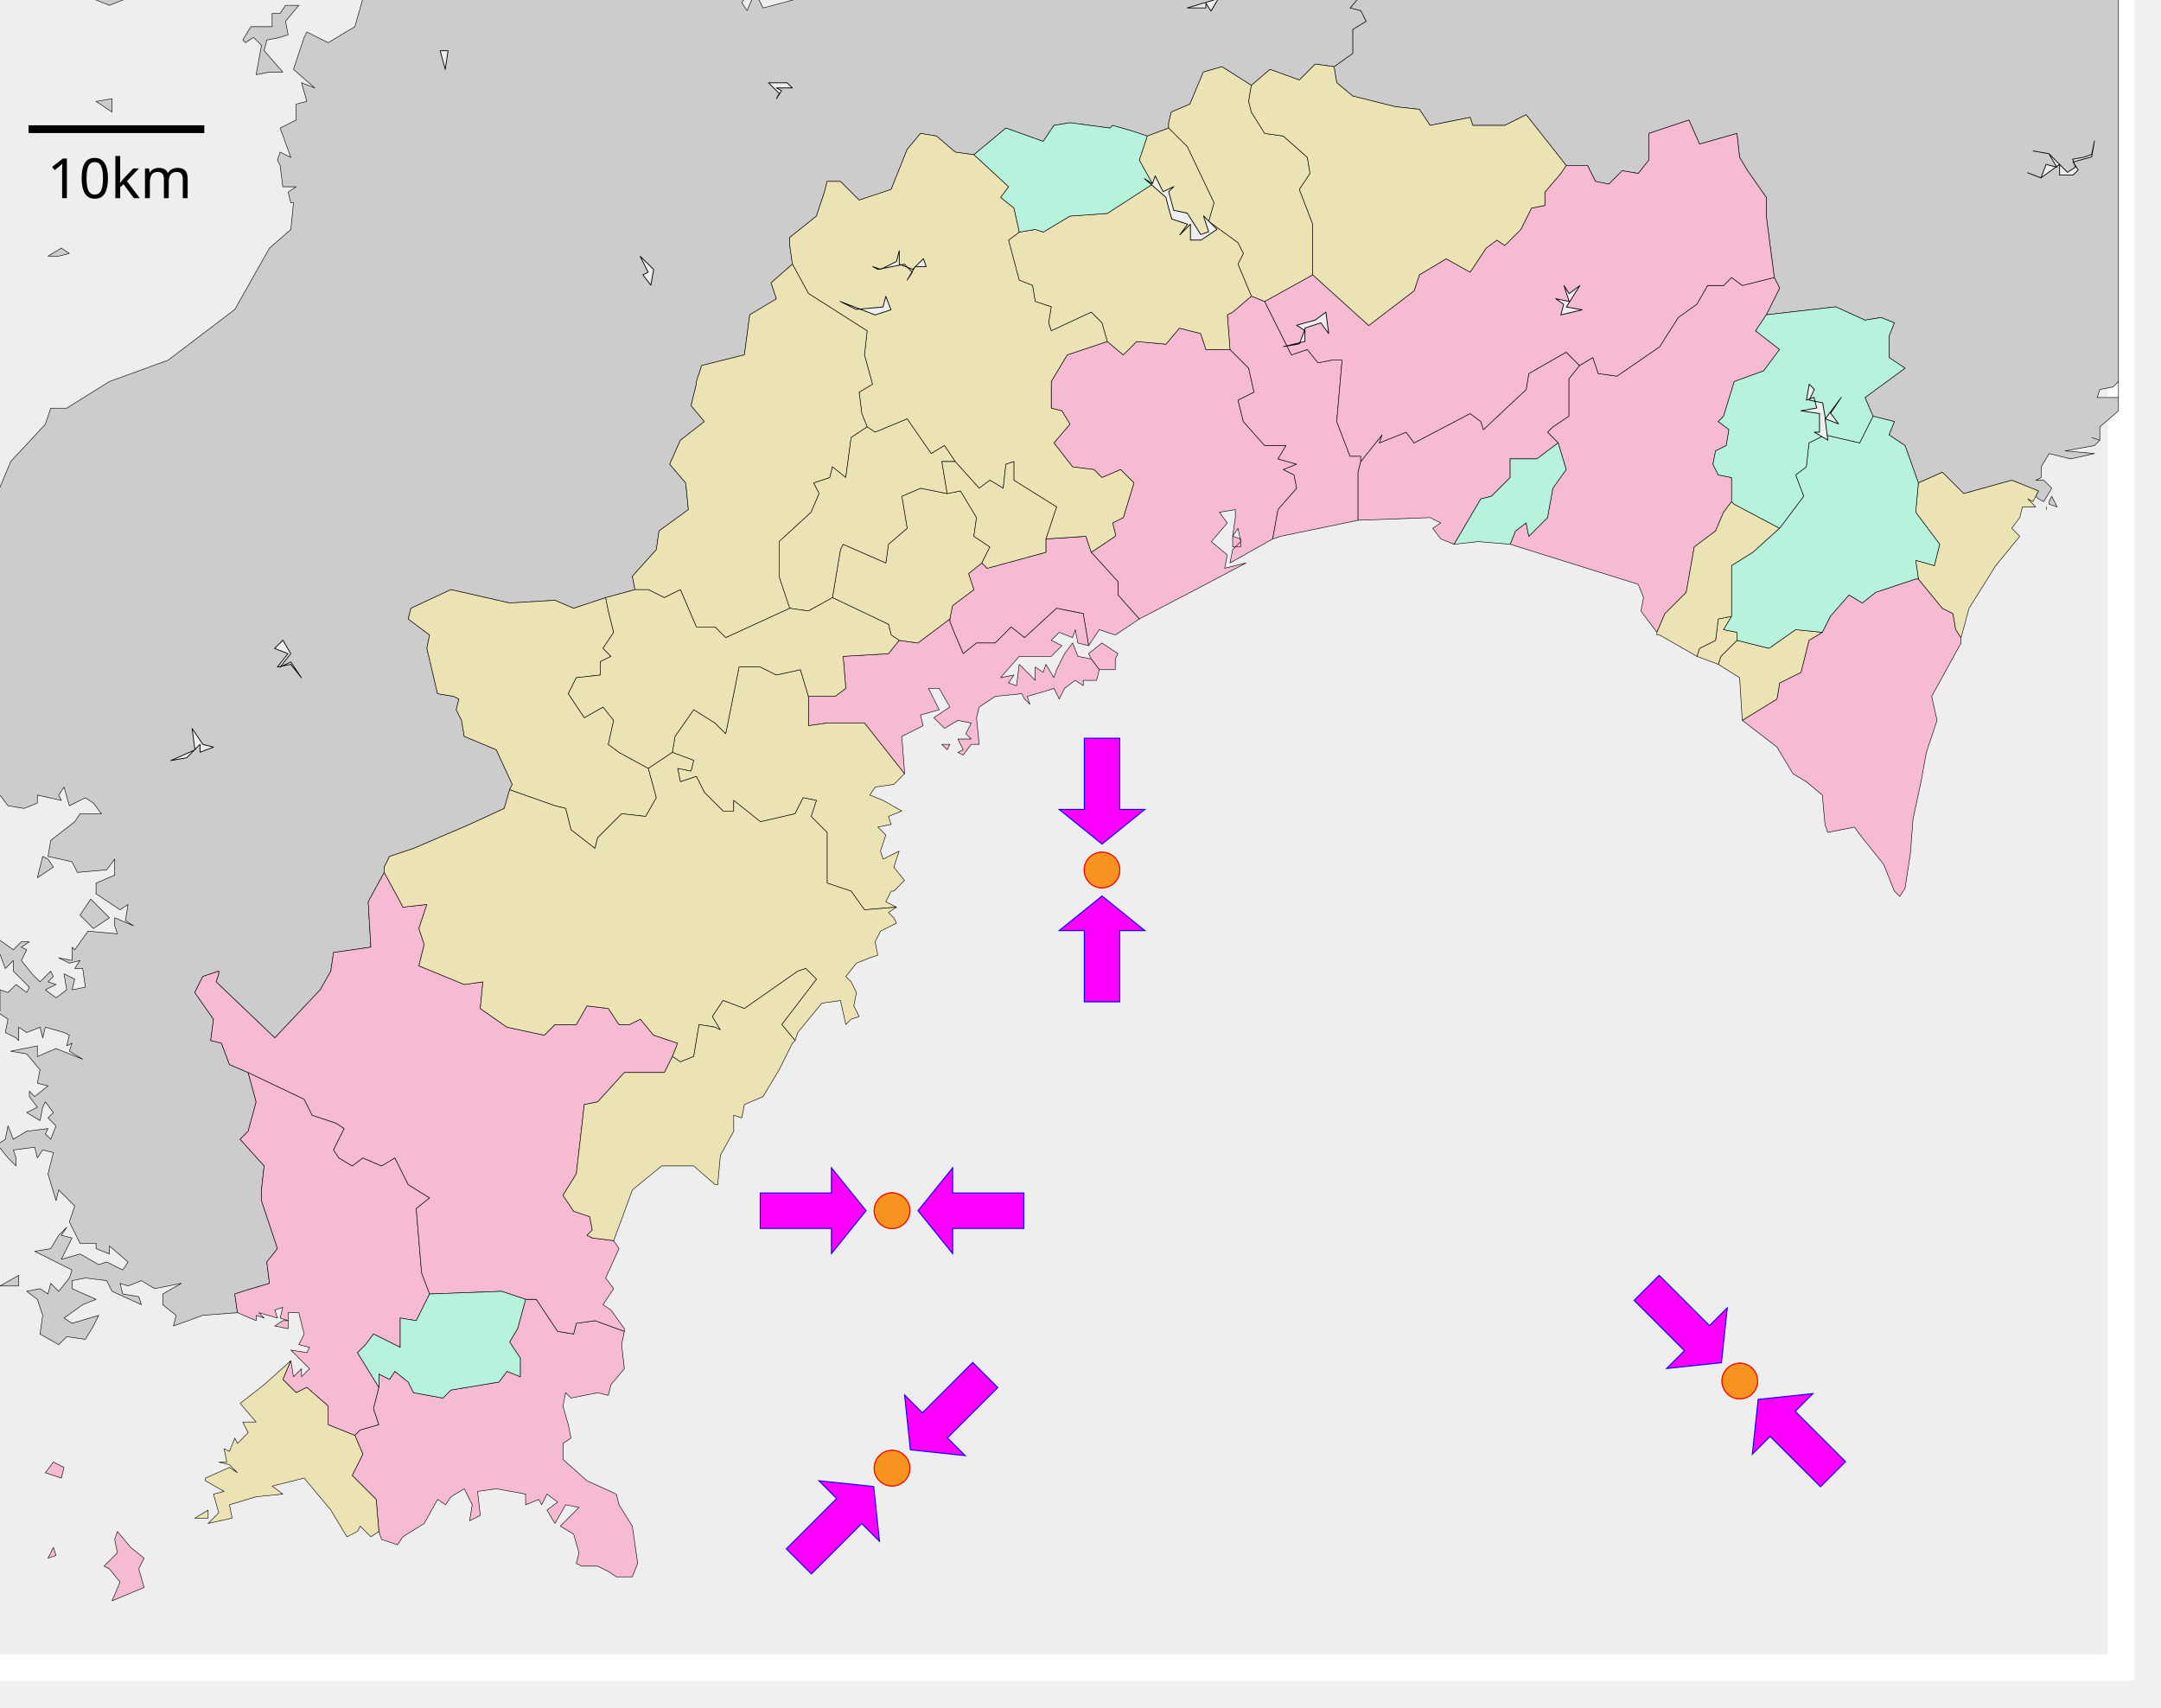
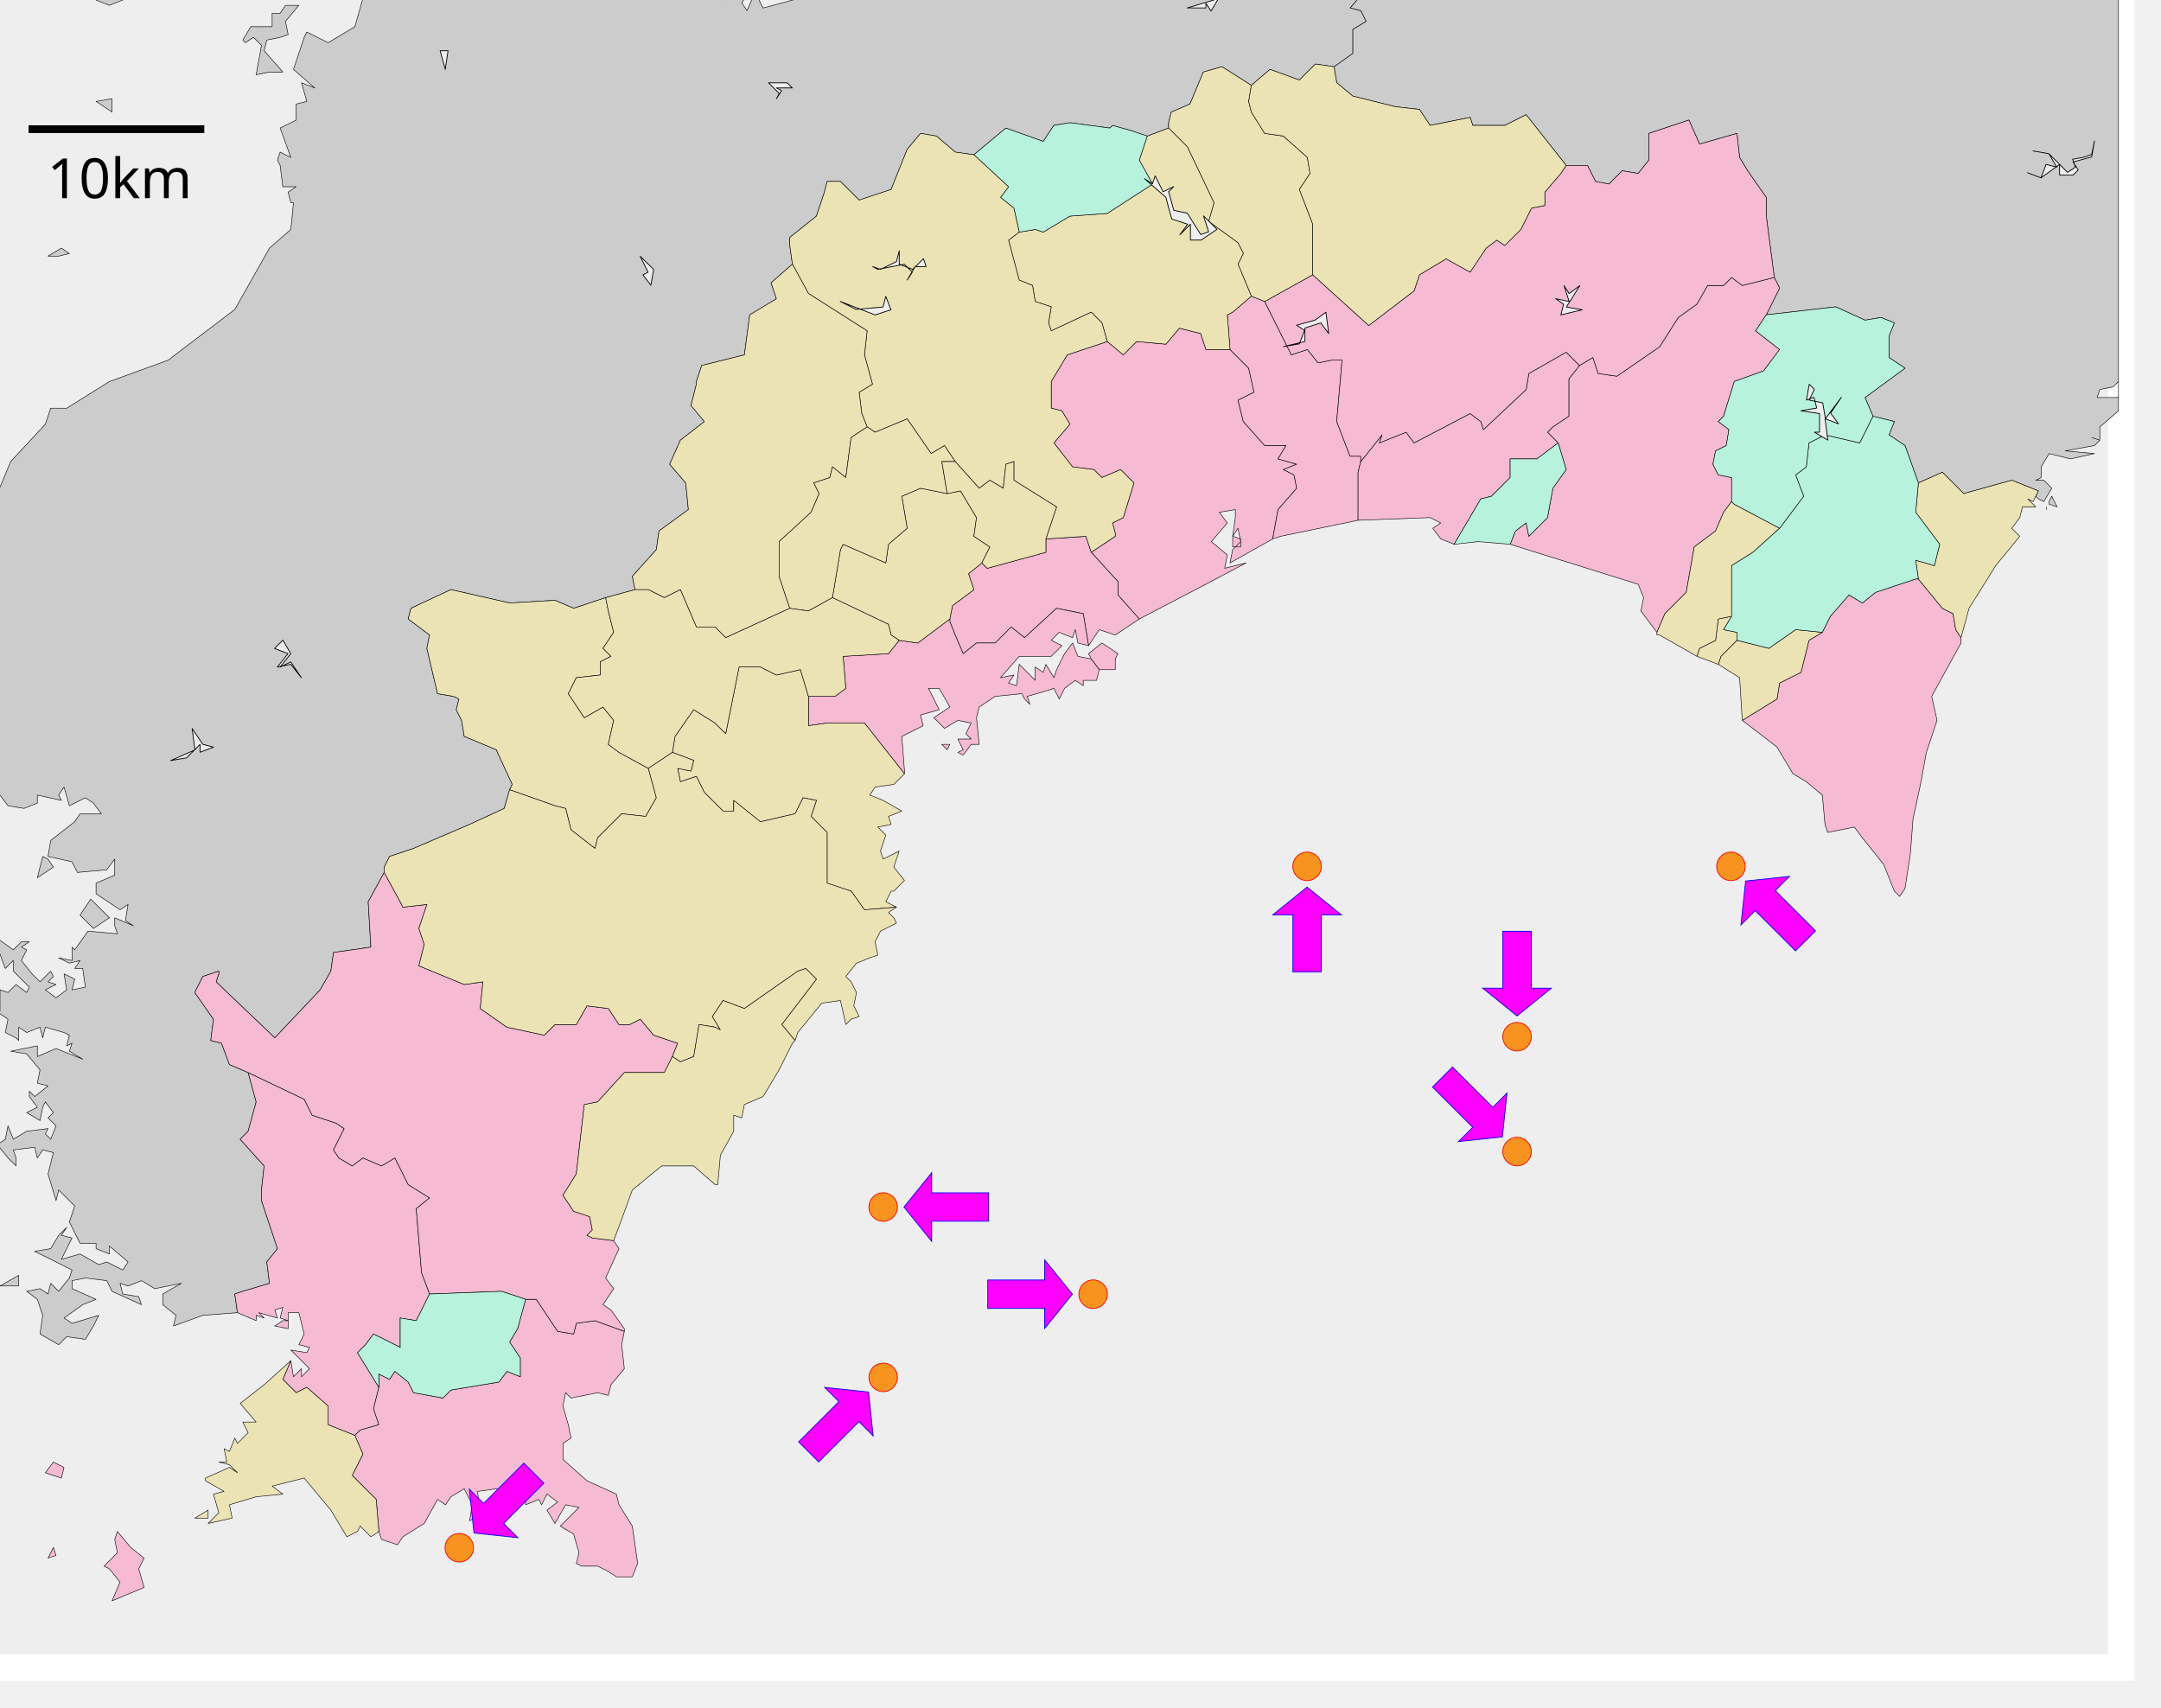
<svg xmlns="http://www.w3.org/2000/svg" version="1.1">
  <g>
    <g>
      <g>
        <g>
          <g>
            <g>
              <g>
                <g>
                  <g>
                    <g />
                    <g transform="translate(0, 0) scale(1 1) ">
                      <g transform="translate(0, 0) scale(1 1) ">
                        <style type="text/css">
	.st0{fill:#FFFFFF;}
	.st1{fill:#EEEEEE;}
	.st2{fill:#CCCCCC;stroke:#000000;stroke-width:0.2;stroke-linejoin:round;stroke-miterlimit:2.694;}
	.st3{fill:#F6BAD3;stroke:#000000;stroke-width:0.2;stroke-linejoin:round;stroke-miterlimit:2.694;}
	.st4{fill:#ECE3B4;stroke:#000000;stroke-width:0.2;stroke-linejoin:round;stroke-miterlimit:2.694;}
	.st5{fill:#B6F2DC;stroke:#000000;stroke-width:0.2;stroke-miterlimit:2.694;}
	.st6{fill:#EEEEEE;stroke:#000000;stroke-width:0.2;stroke-linejoin:round;}
	.st7{font-family:'ArialMT';}
	.st8{font-size:14px;}
</style>
                        <rect id="rect46" x="-6.7" y="-6.7" class="st0" width="545.5" height="431" />
                        <rect id="rect48" class="st1" width="532.1" height="417.6" />
                        <a id="a52" transform="scale(0.6735087)">
                          <g id="use54">
                            <path id="_x33_6000" class="st2" d="M768,188v1l3,1l-2-4L768,188z M512-4l-6,7l4,1l2,4l-5,3v9    l-7,5l1,6l6,5l16,4l9,1l4,6l15-3l1,3h12l8-4l15,19h8l3,6l5,1l5-5l6,1l4-5V50l9-3l6-2l4,9l14-4l1,9l3,5l7,10v7l3,23l2,4l-5,10l26-3    l11,5l6-1l5,2l-2,5v8l6,4l-15,11l3,7l8,2l-2,5l6,4l5,14l9-4l8,8l18-5l10,4l-1,2l1,1l2,1l3-5l-3-3h-3l2-1v-4l3-5l8,2l9-2l-11-1    l11-2l2-2l-3-1l3,1v-5l7-6V-4H512z M794,149h-5h-3l1-3l5-1l2-2V149z" />
                          </g>
                        </a>
                        <a id="a56" transform="scale(0.6735087)">
                          <g id="use58">
                            <path id="_x33_8000" class="st2" d="M7,482v-4l-7,4H7z M-4,430h2l1-1l-3-7V430z M-4,228l1-1    L-4,228z M-4,305l4-7l3,4l6,1l5-2v-3l9,2l-1-2l2-3l2,7l6-3l3,2l3,4h-8l-2,3l-9,7l-1,6l9,2l2,4l11-1l3-4v6l-7,3v4l9,6l3-2l-1,6l3,2    l-7-3v3l1,3l-11-1l-5,7l-1-1v5l-5-1l4,2l4-1l-2,3h3l1,7l-5,1l1-4l-4-2l1,6l-4,3l-4-3l4-2l-3-1l2-2l-1-2l-4,4l-3-3l-4-5l2-4l-2-1    l3-2H8l-3,3l-7-5l-2-1V305z M-4,353l3,2l3,8l3-3v4l6,6l-1,2l-4-3l-3,3l-3-1v3v5l-2-2l-2,1V353z M312-4l-26,7l-3-6l-3,7l-2-3l3-4    l-1-1H312z M274-4l-3,4l1-4H274z M271-4l-2,3l1-3H271z M137-4l-4,14l-10,6l-8-4l-1,2l-4,12l8,7l-5-2l2,7l-4,1v6l-6,3l4,11l-4-2    l-1,3l1,2l1,8h5l-3,2l1,4h1l-1,10l-8,7l-13,23l-25,19l-22,8l-16,10h-6l-2,6L4,173l-5,12l-1,1l-2,1v191l4,2l3,2l-1,5l4,2l1,1v-5    l3,2l5-2l1,4l1-4l7,2l2,1l-1,4l2-1l-1,3l5,3l-10-4l-7,3v-4l-10,2l6,1l5,6l-1,5l4,1l-5,4l-2-2v2l3,4l-4,2l5,3l1-5l1-2l3,4l-2,2l3,3    l-2,5l-2-2l1-2l-8,1l-5,3l-2-5l-1,5l-3,2l4,5l3,3v-3l-1-3l8-1l1,4l2-3l4,1l-2,8l3,10l1-4l2,2l4,4l-2,6l2,4l2,4h6v2l5,2v-3l7,6    l-2,3l-6-3l-3,1l-7-4l-7,2l2-4l2-4l-4-1l2-3l-3,3l-3,5l-6,1l14,7l-1,3l-4,5l-3-3l-1,4l-3-2l-5,1l4,3l2,6l-1,7l7,4l3-3l7,1l3-5l2-4    l-10,3l-3-2l7-5l5-2l-9-4v-3l5-1l8,1l2,4l11,5l-1-3l-6-1l-1-4l3,1l5-2l5,3l10-2l-7,4v4l5,4l-1,4l11-4l13-1l-1-7l3-1l10-3l-1-8l4-5    l-6-18v-4l1-9l-9-10l3-3l3-11l-3-11l-7-3l-3-8l-4-1l1-8l-7-10l3-6l6-2v1l-1,3l22,21l17-18l4-7l1-7l14-2l-1-17l6-11v-2l2-4l9-3    l21-9l13-6l2-7l1-2l-6-13l-12-5l-1-6l-2-4l1-4l-2-1l-6-1l-4-17l1-5l-8-6l1-4l15-7l22,5l17-1l7,3l12-4l11-3l-1-5l9-10l1-7l11-8    l-1-10l-6-7l4-9l9-7l-5-6l2-8v-1l2-6l16-4l2-15l10-6l-2-6l8-7l-1-7v-3l10-8l3-9l1-4h5l7,7l12-4l6-15l5-6l6,1l7,6l7,1l12-10l14,5    l4-6l6-1l15,2l1-1l7,2l6,2l8-3v-2l1-4l7-3l5-12l7-2l11,7l7-6l11,4l6-6l7,1l7-5v-9l5-3l-2-4l-4-1l6-7H137z M30,343l5,5l6-4l-7-7    L30,343z M18,322l-2-1l-2,8l6-4L18,322z M22,96l4-1l-3-2l-5,3H22z M36,38l6,4v-5L36,38z M105,14l3-1l-1-5l5-6h-5l-2,3h-3v5h-8    l-3,5l1,1l3-2l3,3l-2,11l5-1h5l-7-8l1-4L105,14z M46,0l6-1l-2-2L36,0l5,2L46,0z" />
                          </g>
                        </a>
                        <a id="a60" transform="scale(0.6735087)">
                          <g id="use62">
                            <path id="_x33_9201" class="st3" d="M462,205h3v-3l-3-1V205z M418,200v1l-9,6l10,11v5l8,9l23-12    l17-9l-8,2l1-5l-6-5l6-7l-3-4l6-1v3l-1,7l2-3l1,5l-3,3l-1,5l16-9l2-11l7-8l-1-5l-4-2l5-2l-7-2l3-5h-8l-8-9l-2-8l6-3l-2-9l-7-7h-9    l-2-6l-8-2l-5,6l-11-1l-5,5l-6-5l-15,5l-6,10v10l4,1l3,5l-6,7l7,9l8,1l3,3l7-3l5,5l-4,13l-4,2L418,200z" />
                          </g>
                        </a>
                        <a id="a64" transform="scale(0.6735087)">
                          <g id="use66">
                            <path id="_x33_9202" class="st3" d="M684,309l1,3l10-2l3,4l8,10l4,10l2,2l2-3l2-13l1-13l3-14    l2-11l4-12l-2-9l11-20v-2l-2-3l-1-6l-4-2l-9-11h-1l-15,5l-5,4l-5-3l-7,8l-3,6l-5,3l-3,12l-8,4l-1,6l-13,8l13,10l6,10l5,3l6,5    L684,309z" />
                          </g>
                        </a>
                        <a id="a68" transform="scale(0.6735087)">
                          <g id="use70">
                            <path id="_x33_9203" class="st3" d="M566,204l48,15l2,5l-1,5l6,8l3-7l8-8l3-17l8-6l3-7l3-4v-9    l-5-1l-2-4l1-5l4-2l1-6l-4-3l2-2l4-13l11-4l6-8l-9-7l4-6l5-10l-2-4l-12,3l-4-3l-3,3h-6l-4,7l-7,5l-7,11l-16,11l-7-1l-2-6l-5,3    l-4,5v14l-6,4l-2,2l4,4l3,10l-5,7l-2,11l-7,7l-1-5l-4,3L566,204z" />
                          </g>
                        </a>
                        <a id="a72" transform="scale(0.6735087)">
                          <g id="use74">
                            <path id="_x33_9204" class="st3" d="M509,177l1-4v-2h-4l-5-13l2-23h-4l-5,1l-4-5l-6,2l-10-20    l-5-2l-7,6l-2,1l1,13l7,7l2,9l-6,3l2,8l8,9h8l-3,5l7,2l-5,2l4,2l1,5l-7,8l-2,11l3-1l29-6V177z" />
                          </g>
                        </a>
                        <a id="a76" transform="scale(0.6735087)">
                          <g id="use78">
                            <path id="_x33_9205" class="st3" d="M406,230l2,12l4-6l6,2l9-6l-8-9v-5l-10-11l-2-6l-15,1v5    l-22,6l-2-2l-5,4l2,6l-8,6l-1,5v1l2,5l3,7l5-4h7l6-6l5,4l12-11L406,230z M409,247l3,4h6v-4l1-2l-6-4l-5,4L409,247z" />
                          </g>
                        </a>
                        <a id="a80" transform="scale(0.6735087)">
                          <g id="use82">
                            <path id="_x33_9206" class="st3" d="M373,261l10-1l1,2l2,2l-1-3l7-2l3-1l2,4l2-4l4-3l3,2v-2h5    l1-4l-3-4l-5-1l-2-5l-3,4l-3,6l-1,3l-3-5l-1,3l-3-2v5l-6-6l-1,8l-3-1l2-3l-5,1l7-8h12l4-4l-4-2l3-3l5,2l1-3l1,5l4,1l-2-12l-10-2    l-12,11l-5-4l-6,6h-7l-5,4l-3-7l-2-5v-1l-12,9l-7-1l-4,5l-17,1l1,12l-4,3h-10v1v10l7-1h14l15,19v-1l-1-13l8-4l-1-4l7-2l-4-8h4l4,7    l-6,4l4,4l5-3l5,1l-2,4l2,2h-5l2,4l-2,1l2,1l3-4h3l-1-10l1-4L373,261z M353,279l2,2l1-2H353z" />
                          </g>
                        </a>
                        <a id="a84" transform="scale(0.6735087)">
                          <g id="use86">
                            <path id="_x33_9208" class="st3" d="M113,516v-3l-3,3l-1-6l-3,7l5,5l4-2l8,7v7l10,4l2-2l7-2    l-2-6l2-8l-8-13l3-3l3-4l10,5v-11l6,1l5-10l-3-8l-2-24l5-4l-8-5l-5-10l-5,3l-7-3l-4,3l-5-3l-2-3l4-8l-3-2l-9-3l-3-6l-21-10l3,11    l-3,11l-3,3l9,10l-1,9v4l6,18l-4,5l1,8l-10,3l-3,1l1,7l7,3v-2l3,1l-2-2l7,2l-1-3l3-1l-1,4l3,1h-2l-3,2l5,1v-6h4l2,8l-2,4l4,1l-1,2    l-6-1l7,7L113,516z M20,553l3,1l1-4l-4-2l-3,4L20,553z M49,580l-5-6l-1,3l1,5l-5,5l2,1l4,5l-3,7l12-5l-2-7l2-4L49,580z M21,583    l-1-3l-2,4L21,583z" />
                          </g>
                        </a>
                        <a id="a88" transform="scale(0.6735087)">
                          <g id="use90">
                            <path id="_x33_9209" class="st3" d="M142,574l1,3l6,2l2-3l8-5l5-9l3,2l2-3l5-3l3,6l-1,6l4-2    l-1-9l7-1l11,2v4l5-2l1,2l2-4l4,3l-4,3l3,5l4-7l5,1l-7,7l5,3l2,7l-1,4l2,1h2h4l4,2l3,2h6l2-5l-2-14l-5-8l-1-4l-11-5l-9-8v-6l3-2    l-1-5l-2-7l1-5l2,2l10-2l4,1l1-4l5-6l-1-9l1-5l-11-4l-7,1l-1,4l-6-1l-8-12h-4l-3,11l-3,5l4,6v7l-5-2l-3,4l-18,3l-3,3l-11-2l-2-4    l-5-4l-2,3l-4-2v5l-2,8l2,6l-7,2l-2,2l3,7l-4,8l9,9L142,574z" />
                          </g>
                        </a>
                        <a id="a92" transform="scale(0.6735087)">
                          <g id="use94">
                            <path id="_x33_9210" class="st3" d="M232,468l-2-3l-8-1l-2-1l2-2l-1-5l-6-2l-4-6l5-8l3-26l5-1    l10-11h15l3-6l2-5l-9-3l-5-6l-4,2h-4l-4-6l-8-1l-4,7h-8l-4,4l-14-3l-10-7l1-10l-7,1l-17-7l2-8l-2-6l3-9l-9,1l-1-2l-6-11l-6,11    l1,17l-14,2l-1,7l-4,7l-17,18l-22-21l1-3v-1l-6,2l-3,6l7,10l-1,8l4,1l3,8l7,3l21,10l3,6l9,3l3,2l-4,8l2,3l5,3l4-3l7,3l5-3l5,10    l8,5l-5,4l2,24l3,8l27-1l9,3h4l8,12l6,1l1-4l7-1l11,4v-1l-5-7l-3-2l4-6l-3-4L232,468z" />
                          </g>
                        </a>
                        <a id="a96" transform="scale(0.6735087)">
                          <g id="use98">
                            <path id="_x33_9211" class="st3" d="M509,177v18l27-1l4,2l-3,2l3,4l5,2l10-17l4-1l7-7v-7h10l8-6    l-4-4l2-2l6-4v-14l4-5l-5-5l-14,8l-1,6l-16,15l-1-3l-4-3l-21,11l-3-4l-10,4l1-3l-8,10L509,177z" />
                          </g>
                        </a>
                        <a id="a100" transform="scale(0.6735087)">
                          <g id="use102">
                            <path id="_x33_9212" class="st3" d="M636,114l4-7h6l3-3l4,3l12-3l-3-23v-7l-7-10l-3-5l-1-9    l-14,4l-4-9l-6,2l-9,3v10l-4,5l-6-1l-5,5l-5-1l-3-6h-8l-2,3l-6,7v5l-5,1l-4,8l-6,6l-3-2l-4,3l-6,9l-9-5l-10,6l-2,6l-17,13l-21-19    l-18,10l10,20l6-2l4,5l5-1h4l-2,23l5,13h4v2l8-10l-1,3l10-4l3,4l21-11l4,3l1,3l16-15l1-6l14-8l5,5l5-3l2,6l7,1l16-11l7-11L636,114    z" />
                          </g>
                        </a>
                        <a id="a104" transform="scale(0.6735087)">
                          <g id="use106">
                            <path id="_x33_9301" class="st4" d="M733,236l2,3l3-11l10-16l9-11l-3-3l3-4l1-4h5l-3-3l2,1l1-2    l1-2l-10-4l-18,5l-8-8l-9,4l-1,11l9,12l-2,8l-7-2l1,7l9,11l4,2L733,236z M767,190v1V190z" />
                          </g>
                        </a>
                        <a id="a108" transform="scale(0.6735087)">
                          <g id="use110">
                            <path id="_x33_9302" class="st4" d="M653,270l13-8l1-6l8-4l3-12l5-3l-10-1l-10,7l-12-3l-6,6    l-1,3l8,5L653,270z" />
                          </g>
                        </a>
                        <a id="a112" transform="scale(0.6735087)">
                          <g id="use114">
                            <path id="_x33_9303" class="st4" d="M651,240v-3l-5-1l3-5l-5,1l-1,8l-6,3l-1,3l8,3l1-3L651,240z    " />
                          </g>
                        </a>
                        <a id="a116" transform="scale(0.6735087)">
                          <g id="use118">
                            <path id="_x33_9304" class="st4" d="M622,238l14,8l1-3l6-3l1-8l5-1v-19l8-5l10-9l-17-9l-1-1    l-3,4l-3,7l-8,6l-3,17l-8,8l-3,7v1H622z" />
                          </g>
                        </a>
                        <a id="a120" transform="scale(0.6735087)">
                          <g id="use122">
                            <path id="_x33_9305" class="st5" d="M646,236l5,1v3l12,3l10-7l10,1l3-6l7-8l5,3l5-4l15-5h1l-1-7    l7,2l2-8l-9-12l1-11l-5-14l-6-4l2-5l-8-2l-5,10l-13-3l-6,3l-1,9l-4,3l3,8l-9,12l-10,9l-8,5v19L646,236z" />
                          </g>
                        </a>
                        <a id="a124" transform="scale(0.6735087)">
                          <g id="use126">
                            <path id="_x33_9306" class="st5" d="M650,189l17,9l9-12l-3-8l4-3l1-9l6-3l13,3l5-10l-3-7l15-11    l-6-4v-8l2-5l-5-2l-6,1l-11-5l-26,3l-4,6l9,7l-6,8l-11,4l-4,13l-2,2l4,3l-1,6l-4,2l-1,5l2,4l5,1v9L650,189z" />
                          </g>
                        </a>
                        <a id="a128" transform="scale(0.6735087)">
                          <g id="use130">
                            <path id="_x33_9307" class="st5" d="M566,204l2-5l4-3l1,5l7-7l2-11l5-7l-3-10l-8,6h-10v7l-7,7    l-4,1l-10,17l9-1L566,204z" />
                          </g>
                        </a>
                        <a id="a132" transform="scale(0.6735087)">
                          <g id="use134">
                            <path id="_x33_9341" class="st4" d="M492,103V84l-5-13l4-6l-1-6l-9-8l-7-1l-5-8l-1-4l1-6l-11-7    l-7,2l-5,12l-7,3l-1,4v2l7,7l10,21l-2,7l11,8l2,4l-2,4l5,12l5,2L492,103z" />
                          </g>
                        </a>
                        <a id="a136" transform="scale(0.6735087)">
                          <g id="use138">
                            <path id="_x33_9344" class="st4" d="M585,65l2-3l-15-19l-8,4h-12l-1-3l-15,3l-4-6l-9-1l-16-4    l-6-5l-1-6l-7-1l-6,6l-11-4l-7,6l-1,6l1,4l5,8l7,1l9,8l1,6l-4,6l5,13v19l21,19l17-13l2-6l10-6l9,5l6-9l4-3l3,2l6-6l4-8l5-1v-5    L585,65z" />
                          </g>
                        </a>
                        <a id="a140" transform="scale(0.6735087)">
                          <g id="use142">
                            <path id="_x33_9363" class="st4" d="M393,121l1,3l15-7l4,4l2,7l6,5l5-5l11,1l5-6l8,2l2,6h9    l-1-13l2-1l7-6l-5-12l2-4l-2-4l-11-8l2-7l-10-21l-7-7l-8,3l-3,9l5,9l-17,11l-14,1l-10,6l-3-1l-6,1l-4,3l4,15l5,2l1,6l6,2L393,121z    " />
                          </g>
                        </a>
                        <a id="a144" transform="scale(0.6735087)">
                          <g id="use146">
                            <path id="_x33_9364" class="st5" d="M382,87l6-1l3,1l10-6l14-1l17-11l-5-9l3-9l-6-2l-7-2l-1,1    l-15-2l-6,1l-4,6l-14-5l-12,10l13,12l-3,4l5,4L382,87z" />
                          </g>
                        </a>
                        <a id="a148" transform="scale(0.6735087)">
                          <g id="use150">
                            <path id="_x33_9386" class="st4" d="M394,143l6-10l15-5l-2-7l-4-4l-15,7l-1-3l1-6l-6-2l-1-6    l-5-2l-4-15l4-3l-2-9l-5-4l3-4l-13-12l-7-1l-7-6l-6-1l-5,6l-6,15l-12,4l-7-7h-5l-1,4l-3,9l-10,8v3l1,7l6,11l22,14l-1,9l3,11l-5,3    l1,8l2,5l3,2l12-5l9,13l5-3l4,6l9,10l4-3l5,3l1-9l3-1v7l16,10l-4,12l15-1l2,6l9-6v-1l-1-4l4-2l4-13l-5-5l-7,3l-3-3l-8-1l-7-9l6-7    l-3-5l-4-1V143z" />
                          </g>
                        </a>
                        <a id="a152" transform="scale(0.6735087)">
                          <g id="use154">
                            <path id="_x33_9387" class="st4" d="M243,221l6,3l6-3l6,14h7l4,4l24-11l-4-12v-13l12-11l3-7    l-2-4l6-2l1-4l5,4l2-15l6-4l-2-5l-1-8l5-3l-3-11l1-9l-22-14l-6-11l-8,7l2,6l-10,6l-2,15l-16,4l-2,6v1l-2,8l5,6l-9,7l-4,9l6,7l1,10    l-11,8l-1,7l-9,10l1,5H243z" />
                          </g>
                        </a>
                        <a id="a156" transform="scale(0.6735087)">
                          <g id="use158">
                            <path id="_x33_9401" class="st4" d="M332,313l-3-3l5-1l-1-3l5-2l-7-4l-5-2l2-3l7-1l4-4l-15-19    h-14l-7,1v-10v-1l-3-10l-9,2l-6-3h-8l-5,25l-4-4l-8-5l-7,10l-1,6l8,3l-1,4l-5-1l1,5l6-2l3,6l7,7h4v-4l10,8l13-3l3-6l5,1l-2,6l6,6    v19l9,3l5,7l12-1l-4-2l2-4h1l4-4l-4-5l2-6l-6,3l-1-3L332,313z" />
                          </g>
                        </a>
                        <a id="a160" transform="scale(0.6735087)">
                          <g id="use162">
                            <path id="_x33_9402" class="st4" d="M334,238l3,2l7,1l12-9l1-5l8-6l-2-6l5-4l3-6l-6-4l1-7l-6-10    l-5,1l-10-2l-7,3l2,12l-7,6l-1,7l-16-7l-1,2l-3,18l21,10L334,238z" />
                          </g>
                        </a>
                        <a id="a164" transform="scale(0.6735087)">
                          <g id="use166">
                            <path id="_x33_9403" class="st4" d="M305,181l2,4l-3,7l-12,11v13l4,12l7,1l9-5l3-18l1-2l16,7    l1-7l7-6l-2-12l7-3l10,2l-2-12h5l-4-6l-5,3l-9-13l-12,5l-3-2l-6,4l-2,15l-5-4l-1,4L305,181z" />
                          </g>
                        </a>
                        <a id="a168" transform="scale(0.6735087)">
                          <g id="use170">
                            <path id="_x33_9405" class="st4" d="M191,296l17,6l4,1l2,8l9,7l1-4l9-9l9,1l4-7l-3-11l-11-6    l-4-3l2-9l-4-5l-7,4l-6-9l3-6l9-1v-5l4-2l-3-3l4-6l-2-8l-1-5l-12,4l-7-3l-17,1l-22-5l-15,7l-1,4l8,6l-1,5l4,17l6,1l2,1l-1,4l2,4    l1,6l12,5l6,13L191,296z" />
                          </g>
                        </a>
                        <a id="a172" transform="scale(0.6735087)">
                          <g id="use174">
                            <path id="_x33_9410" class="st4" d="M368,211l2,2l22-6v-5l4-12l-16-10v-7l-3,1l-1,9l-5-3l-4,3    l-9-10h-5l2,12l5-1l6,10l-1,7l6,4L368,211z" />
                          </g>
                        </a>
                        <a id="a176" transform="scale(0.6735087)">
                          <g id="use178">
                            <path id="_x33_9411" class="st4" d="M313,261l4-3l-1-12l17-1l4-5l-3-2l-1-4l-21-10l-9,5l-7-1    l-24,11l-4-4h-7l-6-14l-6,3l-6-3h-5l-11,3l1,5l2,8l-4,6l3,3l-4,2v5l-9,1l-3,6l6,9l7-4l4,5l-2,9l4,3l11,6l9-6l1-6l7-10l8,5l4,4    l5-25h8l6,3l9-2l3,10H313z" />
                          </g>
                        </a>
                        <a id="a180" transform="scale(0.6735087)">
                          <g id="use182">
                            <path id="_x33_9412" class="st4" d="M320,377l1-5l-2-4l-2-2l4-5l5-2l3-1l-1-5l2-4l6-3l-1-2l-2-2    l3-2l-12,1l-5-7l-9-3v-19l-6-6l2-6l-5-1l-3,6l-13,3l-10-8v4h-4l-7-7l-3-6l-6,2l-1-5l5,1l1-4l-8-3l-9,6l3,11l-4,7l-9-1l-9,9l-1,4    l-9-7l-2-8l-4-1l-17-6l-2,7l-13,6l-21,9l-9,3l-2,4v2l6,11l1,2l9-1l-3,9l2,6l-2,8l17,7l7-1l-1,10l10,7l14,3l4-4h8l4-7l8,1l4,6h4    l4-2l5,6l9,3l-2,5l3,2l5-2l2-12l6,1l2,1l-3-5l4-6l8,3l20-14l3-1l4,4l-13,17l5,6l1-3l9-11l7-1l2,9l2-2l3-1L320,377z" />
                          </g>
                        </a>
                        <a id="a184" transform="scale(0.6735087)">
                          <g id="use186">
                            <path id="_x33_9424" class="st4" d="M82,567l-4,4l9-2l-1-5l10-3l10-1l-4-3l12-3l10,12l6,10l4-2    l1-2l4,4l3-2l-1-12l-9-9l4-8l-3-7l-10-4v-7l-8-7l-4,2l-5-5l3-7l-10,9l-9,7l6,7h-5l2,4l-4,4l-1-2l-2,5l-2-1l1,5h-3l4,1l3,3l-3-2    l-9,4v1l7,4l-4,1L82,567z M73,569h5v-3L73,569z" />
                          </g>
                        </a>
                        <a id="a188" transform="scale(0.6735087)">
                          <g id="use190">
                            <path id="_x33_9427" class="st5" d="M153,518l2,4l11,2l3-3l18-3l3-4l5,2v-7l-4-6l3-5l3-11l-9-3    l-27,1l-5,10l-6-1v11l-10-5l-3,4l-3,3l8,13v-5l4,2l2-3L153,518z" />
                          </g>
                        </a>
                        <a id="a192" transform="scale(0.6735087)">
                          <g id="use194">
                            <path id="_x33_9428" class="st4" d="M268,444h1l1-11l5-9v-6l3,1l1-5l7-3l6-10l5-10l1-1l-5-6    l13-17l-4-4l-3,1l-20,14l-8-3l-4,6l3,5l-2-1l-6-1l-2,12l-5,2l-3-2l-3,6h-15l-10,11l-5,1l-3,26l-5,8l4,6l6,2l1,5l-2,2l2,1l8,1l3-8    l4-11l11-9h12L268,444z" />
                          </g>
                        </a>
                        <path id="path196" class="st6" d="M526,39.7l2-0.7l0.7-3.4l-0.7,4l-4.7,1.3l1.3,2l-1.3,1.3h-3.4  v-2.7l-4.7,3.4l-3.4-1.3l3.4,1.3l1.3-3.4l2.7,0.7l-2-3.4l-4-0.7l4,0.7l4.7,4.7l2-1.3l-0.7-2L526,39.7z M113.1,12.8l-0.7,4.7  l-1.3-4.7H113.1z M198.7,20.9l1.3,1.3h-4l1.3,0.7l-1.3,2l0.7-1.3l-2.7-2.7L198.7,20.9z M71.4,161.6l2,3.4l-2.7,3.4l2.7-1.3l2.7,4  l-2.7-3.4l-3.4,0.7l2.7-3.4l-3.4-1.3L71.4,161.6z M306.4,0l2-1.3l4,0.7h-4.7l-2,3.4l-1.3-2V2h-4.7L306.4,0z M48.5,183.9l2.7,4  l2.7,0.7l-3.4,1.3v-2l-3.4,3.4l-4,0.7l6.1-2.7L48.5,183.9z M162.3,69.4l1.3-0.7l-2-4L165,68l-0.7,4L162.3,69.4z M332,80.8l2.7-2  l0.7,5.4l-2-2.7l-4,1.3v3.4l-5.4,1.3l4-0.7l1.3-3.4l-2-1.3L332,80.8z M456,101l0.7-4l1.3,1.3l-1.3,2.7l3.4,0.7l0.7,4l4-5.4l-2.7,4  l2,2.7l-3.4-1.3l0.7,5.4l-3.4-2h1.3v-4.7l-4.7-0.7l4-0.7l-0.7-2.7L456,101z M392.7,75.4l3.4,0.7l-1.3-4l1.3,2l2.7-2l-3.4,5.4l4,0.7  l-5.4,1.3l0.7-2.7L392.7,75.4z M295,52.5l-0.7-2.7l-5.4-4.7l2,1.3l0.7-2l2,4l2.7-1.3l-1.3,1.3l1.3,4.7l3.4,0.7l3.4,5.4l2-0.7l-1.3-4  l3.4,3.4l-4,2.7h-2.7v-4l-2.7,2.7l2-2.7l-4-1.3L295,52.5z M222.9,77.5l0.7-2.7l1.3,3.4l-4,1.3l-8.8-3.4l4,2L222.9,77.5z M221.6,68  l-1.3-0.7l2,0.7l4-2l0.7-2.7v3.4l3.4,1.3l2.7-2.7l0.7,2H231l-2,3.4l1.3-2l-2-2L221.6,68z" />
                        <g id="g26" transform="matrix(0.9318436,0,0,0.9318436,25.38579,371.4719)">
                          <rect id="rect30" x="-19.5" y="-364.7" width="47.6" height="2.1" />
                          <text id="text32" transform="matrix(1.0731 0 0 1.0731 -14.453 -344.9647)" class="st7 st8">10km</text>
                        </g>
                      </g>
                    </g>
                  </g>
-                   <g transform="translate(267, 215) scale(1 1) translate(0, 0) scale(0.25 0.25)  rotate(0 44.71522 18.5)">
+                   <g transform="translate(321, 215) scale(1 1) translate(0, 0) scale(0.2 0.2)  rotate(0 44.71522 18.5)">
                    <g transform="translate(0, 0) scale(1 1) ">
                      <g id="Layer_2" data-name="Layer 2">
                        <g id="drawing">
                          <circle cx="44.715" cy="18.5" r="18" style="fill:#f7931e;stroke:red;stroke-miterlimit:10" />
                          <polygon points="88.016 79.7 44.715 44.7 1.414 79.7 26.818 79.7 26.818 151.58 62.612 151.58 62.612 79.7 88.016 79.7" style="fill:#f0f;stroke:blue;stroke-miterlimit:10" />
                        </g>
                      </g>
                    </g>
                  </g>
                </g>
-                 <g transform="translate(267, 215) scale(1 1) translate(0, 0) scale(0.25 0.25)  rotate(-180 44.71522 18.5)">
+                 <g transform="translate(374, 258) scale(1 1) translate(0, 0) scale(0.2 0.2)  rotate(-180 44.71522 18.5)">
                  <g transform="translate(0, 0) scale(1 1) ">
                    <g id="Layer_2" data-name="Layer 2">
                      <g id="drawing">
                        <circle cx="44.715" cy="18.5" r="18" style="fill:#f7931e;stroke:red;stroke-miterlimit:10" />
                        <polygon points="88.016 79.7 44.715 44.7 1.414 79.7 26.818 79.7 26.818 151.58 62.612 151.58 62.612 79.7 88.016 79.7" style="fill:#f0f;stroke:blue;stroke-miterlimit:10" />
                      </g>
                    </g>
                  </g>
                </g>
              </g>
-               <g transform="translate(214, 301) scale(1 1) translate(0, 0) scale(0.25 0.25)  rotate(-90 44.71522 18.5)">
+               <g transform="translate(214, 301) scale(1 1) translate(0, 0) scale(0.2 0.2)  rotate(-90 44.71522 18.5)">
                <g transform="translate(0, 0) scale(1 1) ">
                  <g id="Layer_2" data-name="Layer 2">
                    <g id="drawing">
                      <circle cx="44.715" cy="18.5" r="18" style="fill:#f7931e;stroke:red;stroke-miterlimit:10" />
                      <polygon points="88.016 79.7 44.715 44.7 1.414 79.7 26.818 79.7 26.818 151.58 62.612 151.58 62.612 79.7 88.016 79.7" style="fill:#f0f;stroke:blue;stroke-miterlimit:10" />
                    </g>
                  </g>
                </g>
              </g>
            </g>
-             <g transform="translate(214, 301) scale(1 1) translate(0, 0) scale(0.25 0.25)  rotate(-270 44.71522 18.5)">
+             <g transform="translate(267, 323) scale(1 1) translate(0, 0) scale(0.2 0.2)  rotate(-270 44.71522 18.5)">
              <g transform="translate(0, 0) scale(1 1) ">
                <g id="Layer_2" data-name="Layer 2">
                  <g id="drawing">
                    <circle cx="44.715" cy="18.5" r="18" style="fill:#f7931e;stroke:red;stroke-miterlimit:10" />
                    <polygon points="88.016 79.7 44.715 44.7 1.414 79.7 26.818 79.7 26.818 151.58 62.612 151.58 62.612 79.7 88.016 79.7" style="fill:#f0f;stroke:blue;stroke-miterlimit:10" />
                  </g>
                </g>
              </g>
            </g>
          </g>
-           <g transform="translate(428, 344) scale(1 1) translate(0, 0) scale(0.25 0.25)  rotate(-45 44.71522 18.5)">
+           <g transform="translate(428, 215) scale(1 1) translate(0, 0) scale(0.2 0.2)  rotate(-45 44.71522 18.5)">
            <g transform="translate(0, 0) scale(1 1) ">
              <g id="Layer_2" data-name="Layer 2">
                <g id="drawing">
                  <circle cx="44.715" cy="18.5" r="18" style="fill:#f7931e;stroke:red;stroke-miterlimit:10" />
                  <polygon points="88.016 79.7 44.715 44.7 1.414 79.7 26.818 79.7 26.818 151.58 62.612 151.58 62.612 79.7 88.016 79.7" style="fill:#f0f;stroke:blue;stroke-miterlimit:10" />
                </g>
              </g>
            </g>
          </g>
        </g>
-         <g transform="translate(428, 344) scale(1 1) translate(0, 0) scale(0.25 0.25)  rotate(-225 44.71522 18.5)">
+         <g transform="translate(374, 287) scale(1 1) translate(0, 0) scale(0.2 0.2)  rotate(-225 44.71522 18.5)">
          <g transform="translate(0, 0) scale(1 1) ">
            <g id="Layer_2" data-name="Layer 2">
              <g id="drawing">
                <circle cx="44.715" cy="18.5" r="18" style="fill:#f7931e;stroke:red;stroke-miterlimit:10" />
                <polygon points="88.016 79.7 44.715 44.7 1.414 79.7 26.818 79.7 26.818 151.58 62.612 151.58 62.612 79.7 88.016 79.7" style="fill:#f0f;stroke:blue;stroke-miterlimit:10" />
              </g>
            </g>
          </g>
        </g>
      </g>
-       <g transform="translate(214, 366) scale(1 1) translate(0, 0) scale(0.25 0.25)  rotate(-135 44.71522 18.5)">
+       <g transform="translate(107, 387) scale(1 1) translate(0, 0) scale(0.2 0.2)  rotate(-135 44.71522 18.5)">
        <g transform="translate(0, 0) scale(1 1) ">
          <g id="Layer_2" data-name="Layer 2">
            <g id="drawing">
              <circle cx="44.715" cy="18.5" r="18" style="fill:#f7931e;stroke:red;stroke-miterlimit:10" />
              <polygon points="88.016 79.7 44.715 44.7 1.414 79.7 26.818 79.7 26.818 151.58 62.612 151.58 62.612 79.7 88.016 79.7" style="fill:#f0f;stroke:blue;stroke-miterlimit:10" />
            </g>
          </g>
        </g>
      </g>
    </g>
-     <g transform="translate(214, 366) scale(1 1) translate(0, 0) scale(0.25 0.25)  rotate(-315 44.71522 18.5)">
+     <g transform="translate(214, 344) scale(1 1) translate(0, 0) scale(0.2 0.2)  rotate(-315 44.71522 18.5)">
      <g transform="translate(0, 0) scale(1 1) ">
        <g id="Layer_2" data-name="Layer 2">
          <g id="drawing">
            <circle cx="44.715" cy="18.5" r="18" style="fill:#f7931e;stroke:red;stroke-miterlimit:10" />
            <polygon points="88.016 79.7 44.715 44.7 1.414 79.7 26.818 79.7 26.818 151.58 62.612 151.58 62.612 79.7 88.016 79.7" style="fill:#f0f;stroke:blue;stroke-miterlimit:10" />
          </g>
        </g>
      </g>
    </g>
  </g>
</svg>
